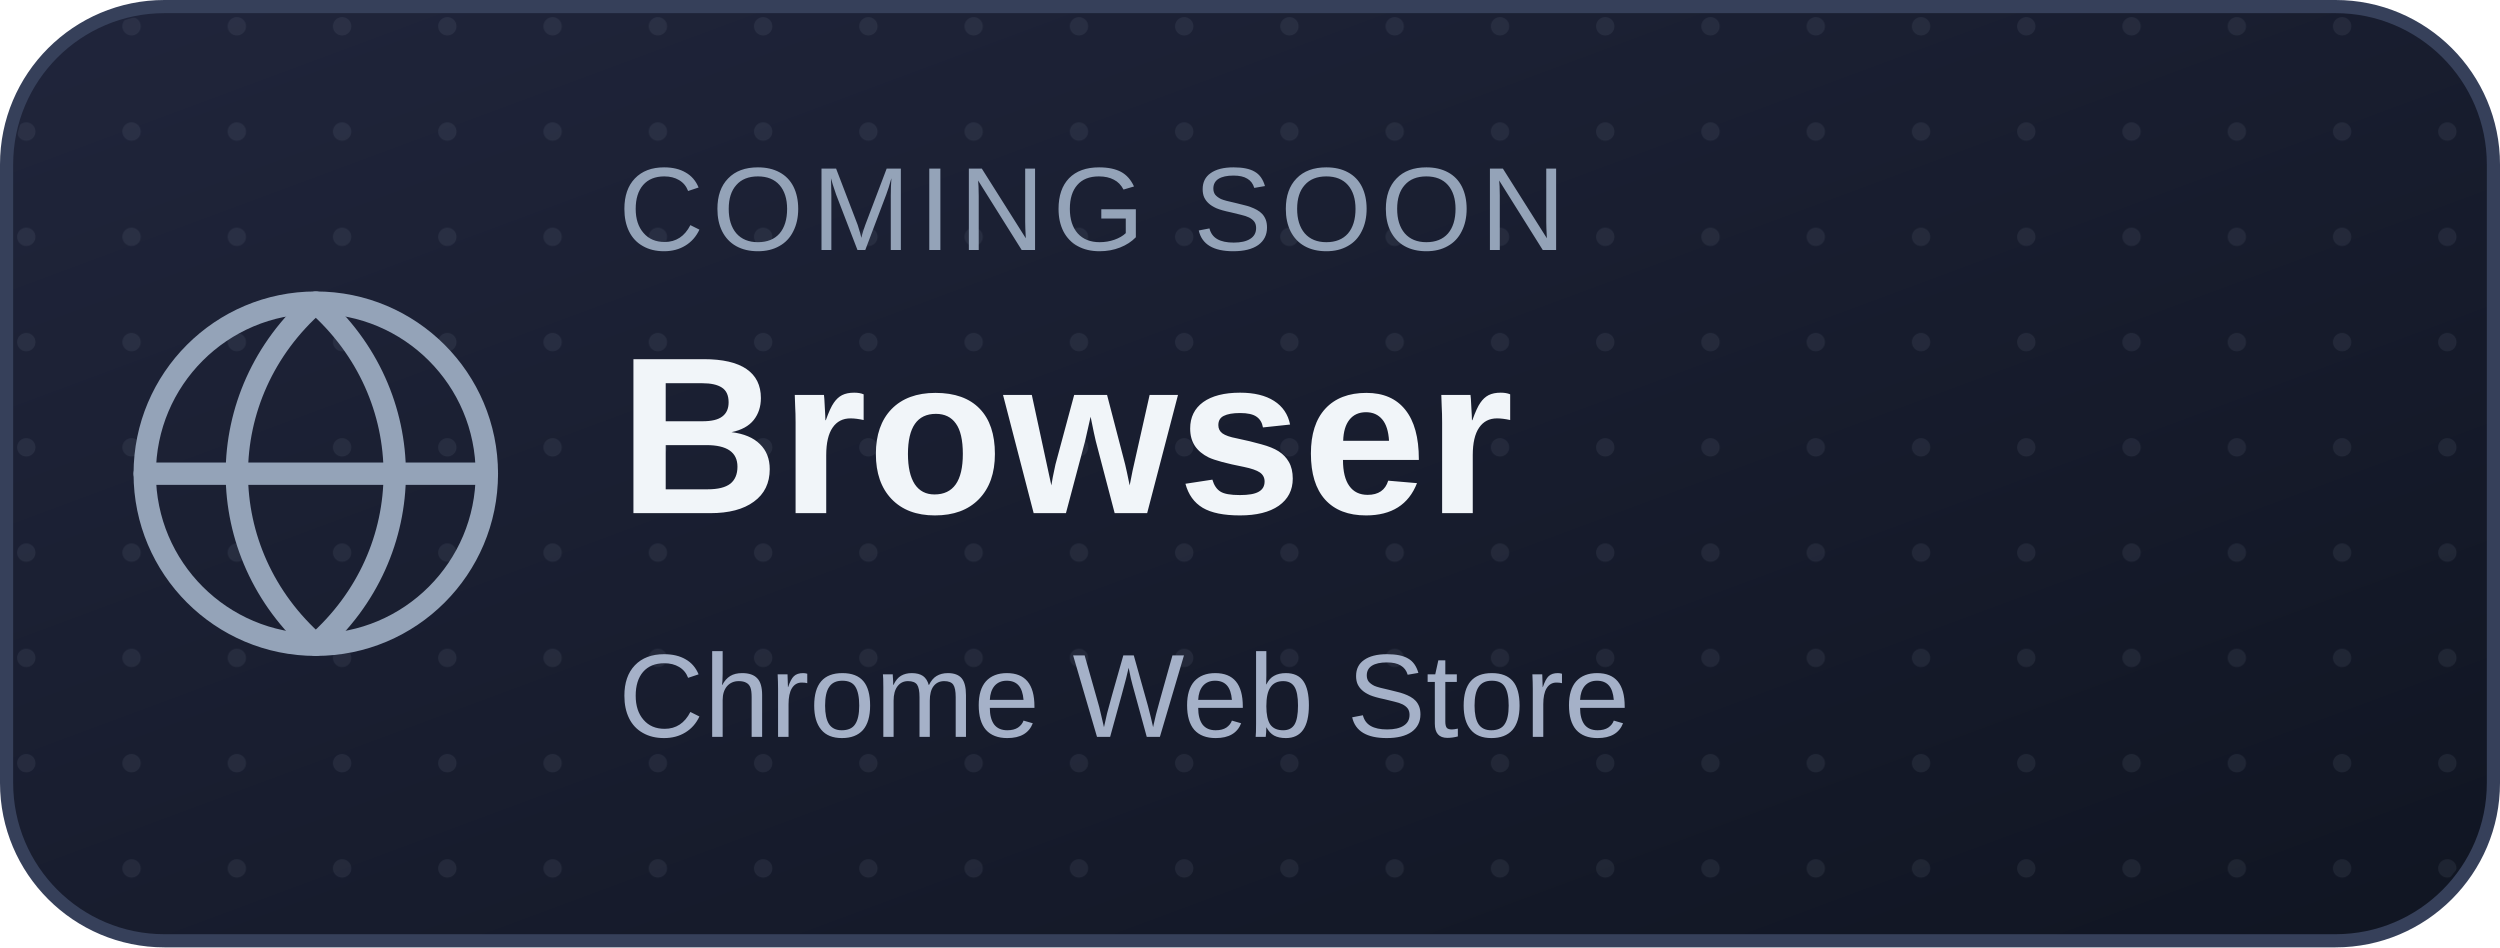
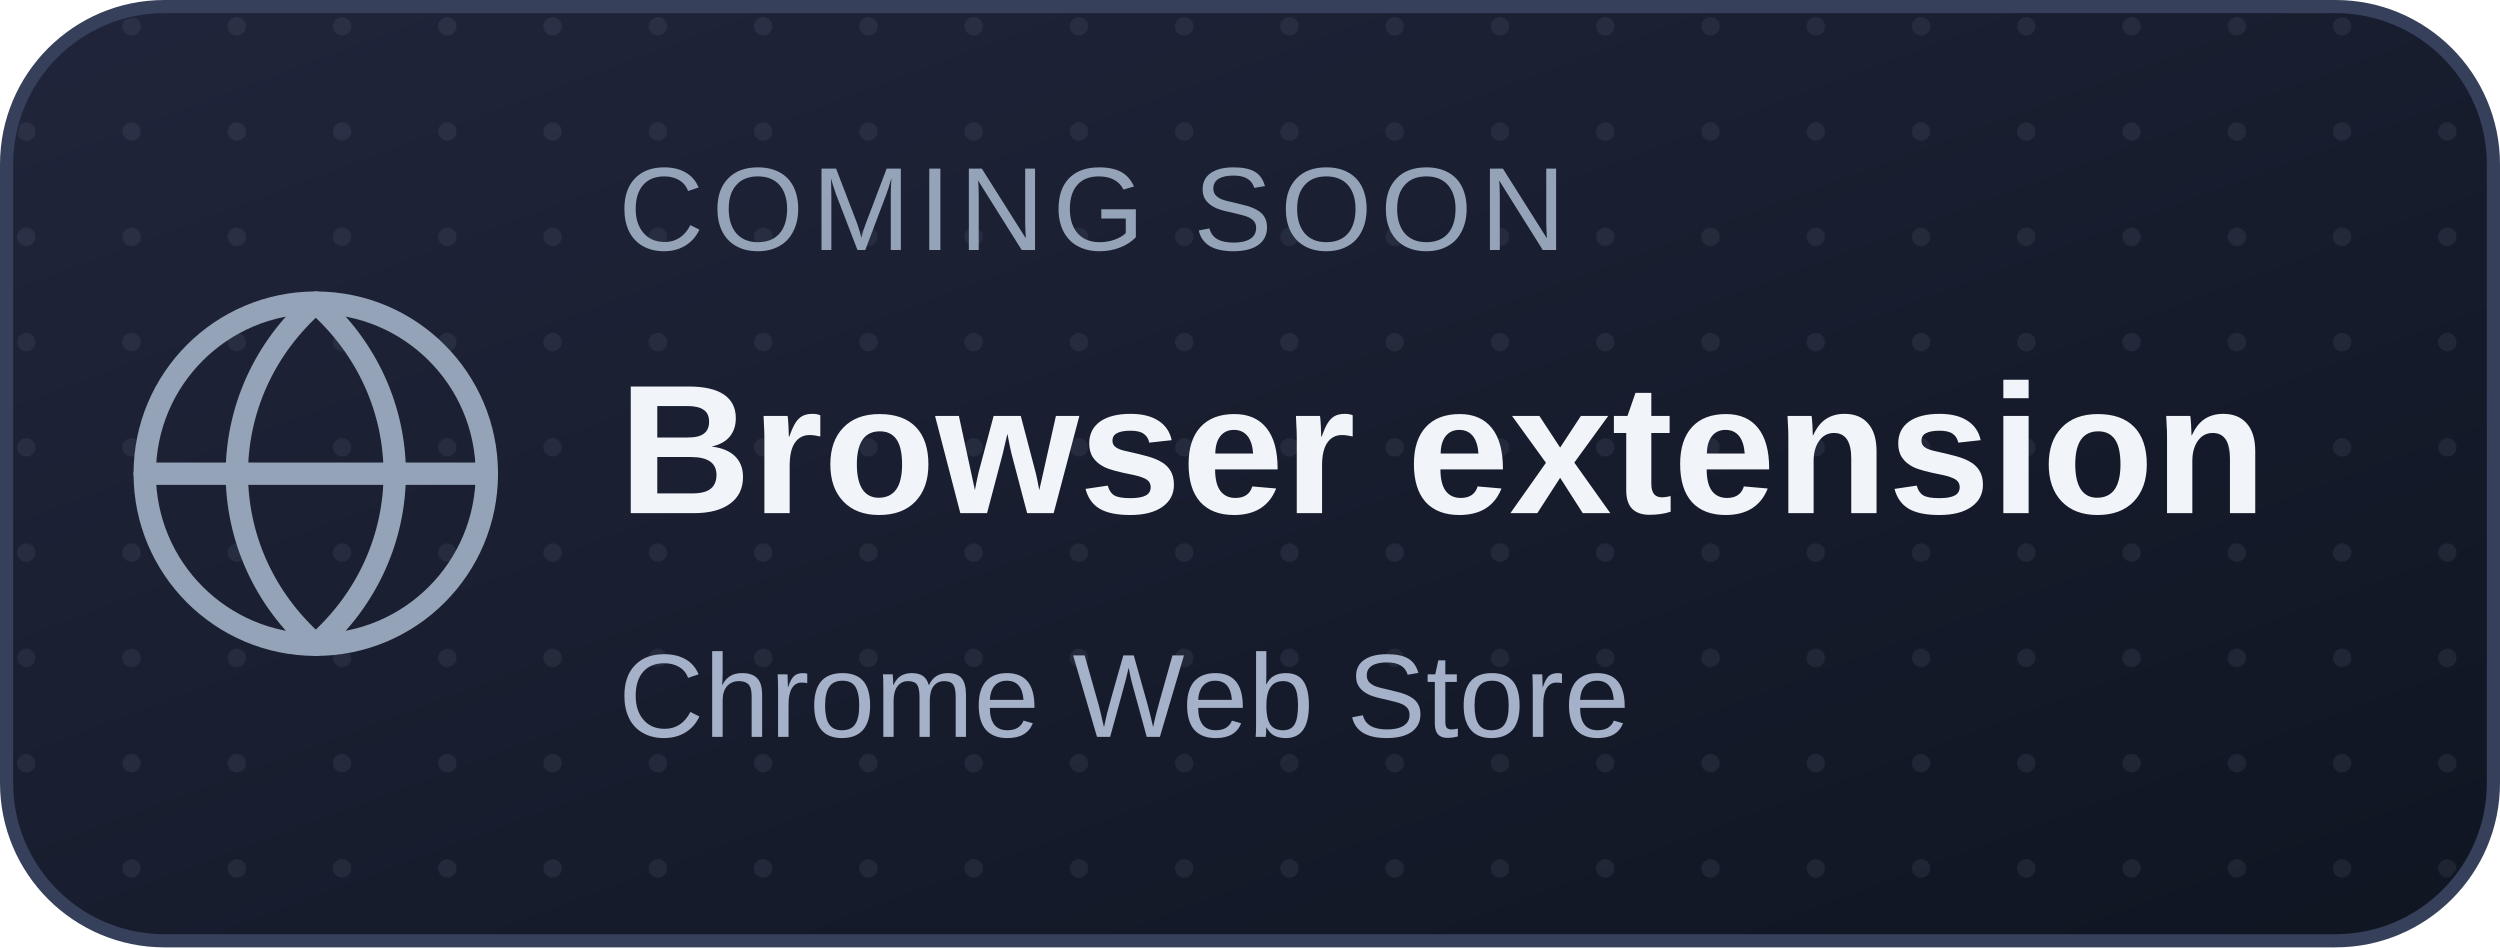
- <svg xmlns="http://www.w3.org/2000/svg" width="380" height="144" viewBox="0 0 190 72" role="img" aria-label="Browser: Coming soon">
+ <svg xmlns="http://www.w3.org/2000/svg" width="380" height="144" viewBox="0 0 190 72" role="img" aria-label="Browser extension: Coming soon">
  <defs>
    <linearGradient id="bg" x2="1" y2="1">
      <stop stop-color="#20253b" />
      <stop offset="1" stop-color="#101522" />
    </linearGradient>
    <pattern id="dots" width="8" height="8" patternUnits="userSpaceOnUse">
      <circle cx="2" cy="2" r="0.7" fill="#94a3b8" opacity=".10" />
    </pattern>
  </defs>
  <rect x=".5" y=".5" width="189" height="71" rx="12" fill="url(#bg)" stroke="#36405a" />
  <rect x="1" y="1" width="188" height="70" rx="12" fill="url(#dots)" />
  <g stroke="#94a3b8" stroke-width="1.7" fill="none" stroke-linecap="round" stroke-linejoin="round">
    <circle cx="24" cy="36" r="13" />
    <path d="M11 36h26M24 23c8 7 8 19 0 26-8-7-8-19 0-26" />
  </g>
  <g font-family="Segoe UI,Arial,sans-serif">
    <text x="47" y="19" fill="#94a3b8" font-size="9" letter-spacing=".6">COMING SOON</text>
-     <text x="47" y="39" fill="#f1f5f9" font-size="17" font-weight="600">Browser</text>
+     <text x="47" y="39" fill="#f1f5f9" font-size="14" font-weight="600">Browser extension</text>
    <text x="47" y="56" fill="#a5b1c8" font-size="9">Chrome Web Store</text>
  </g>
</svg>
